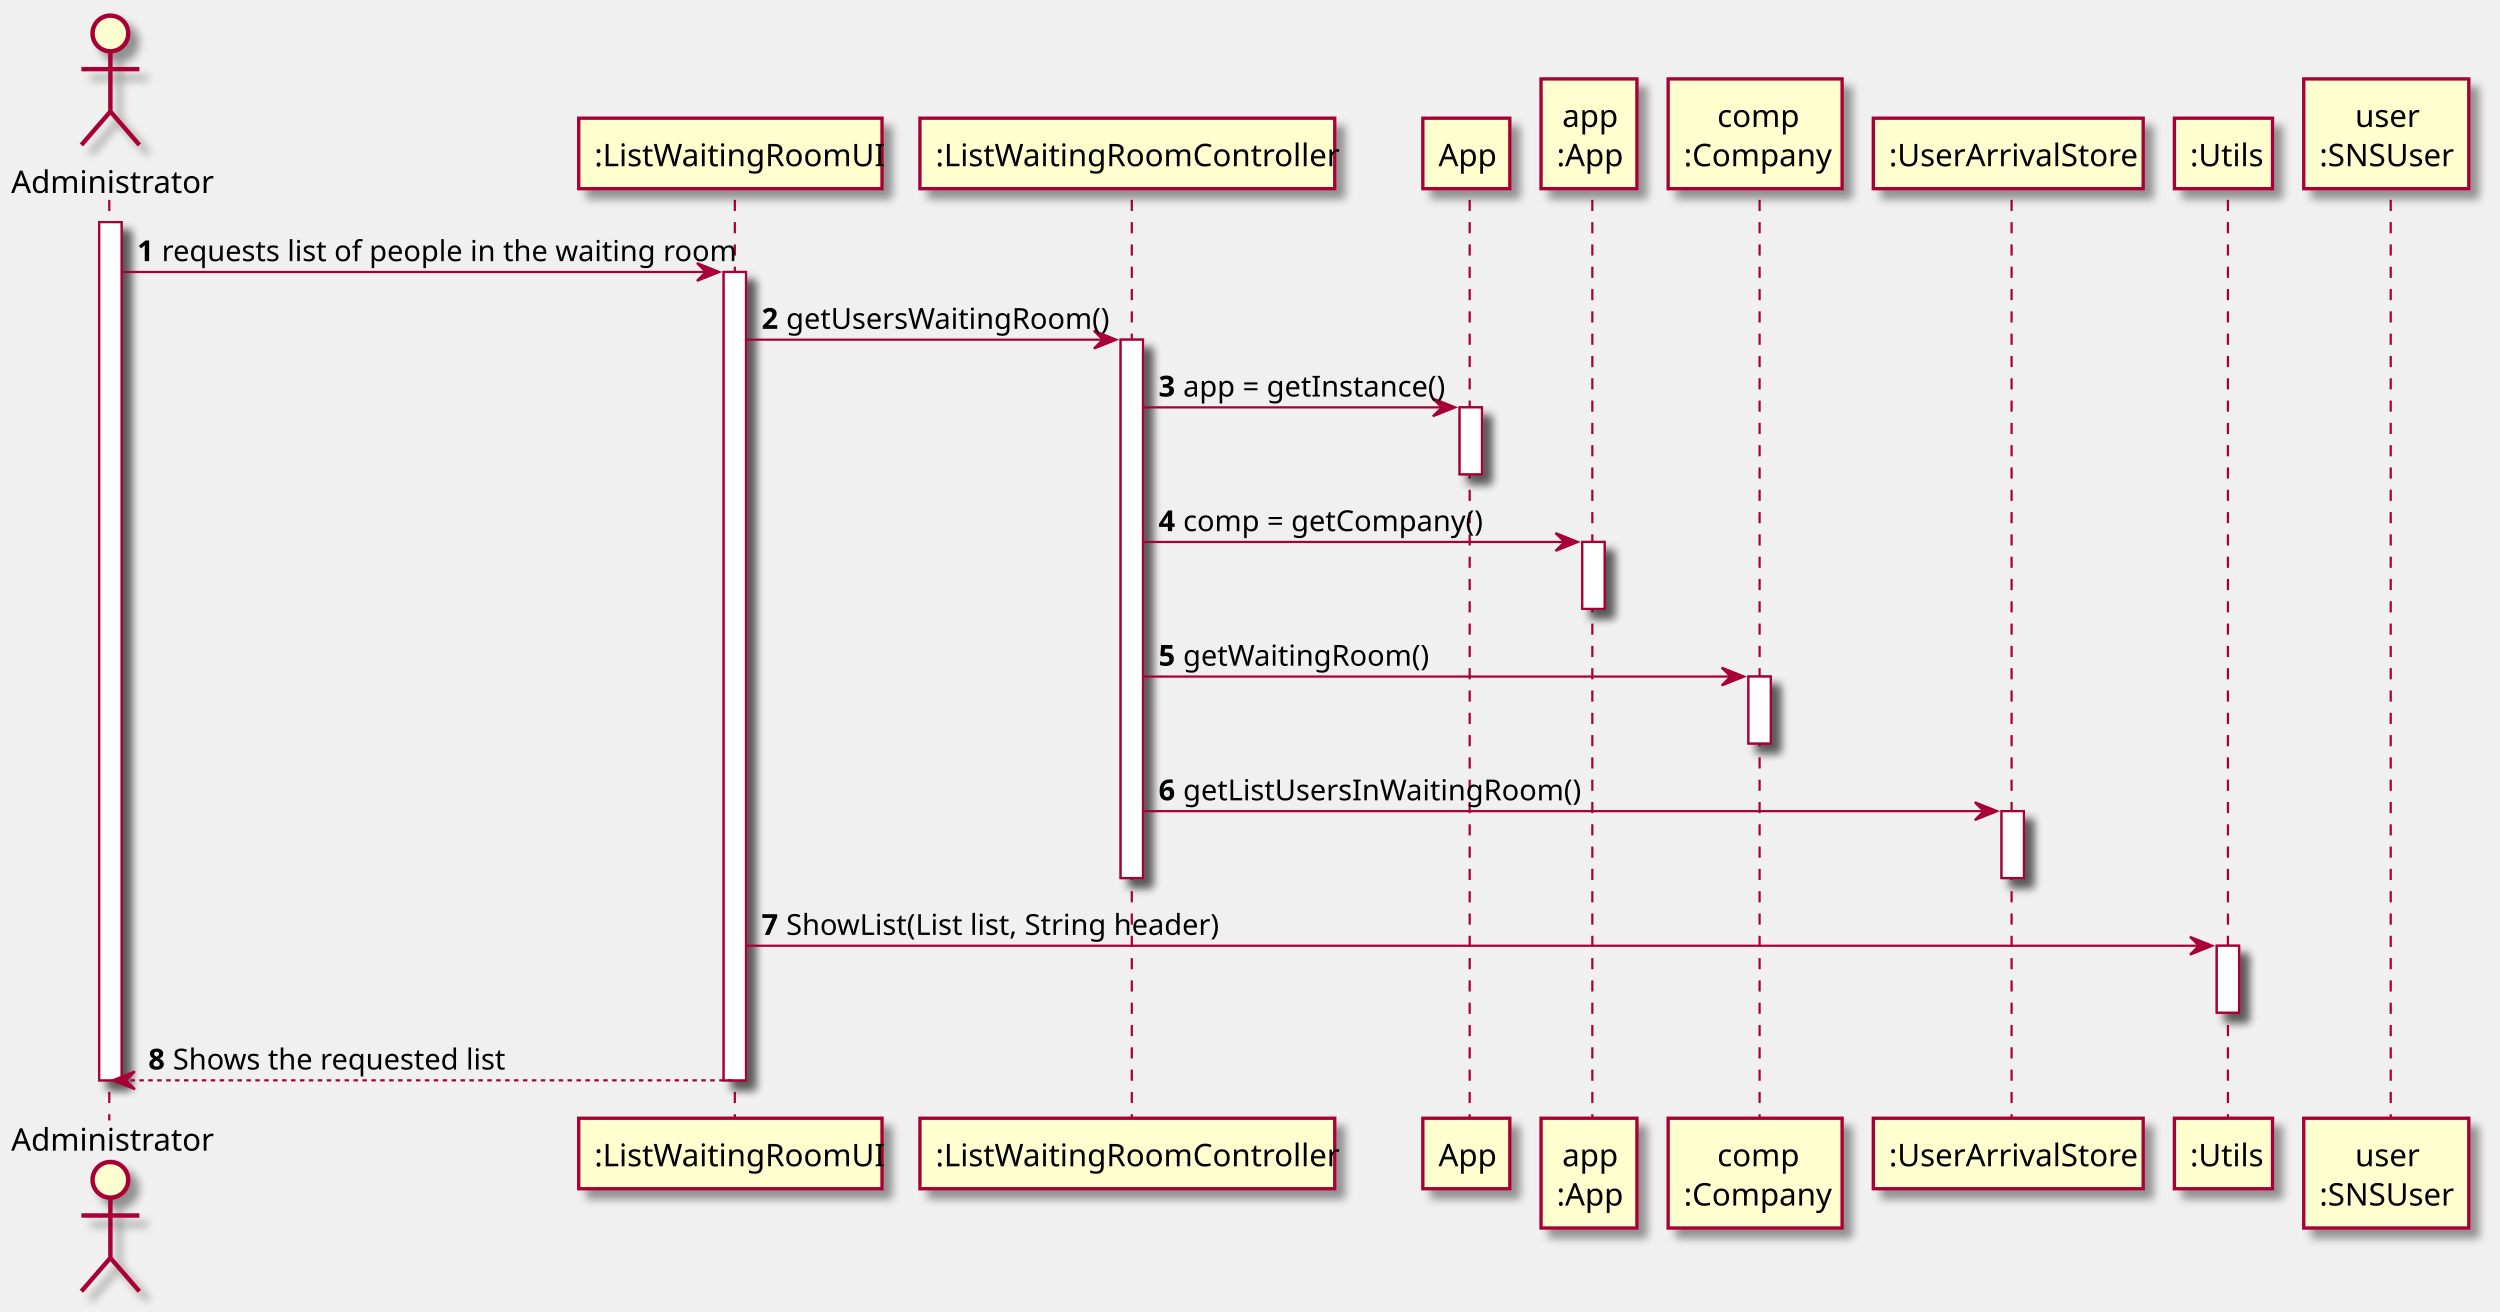
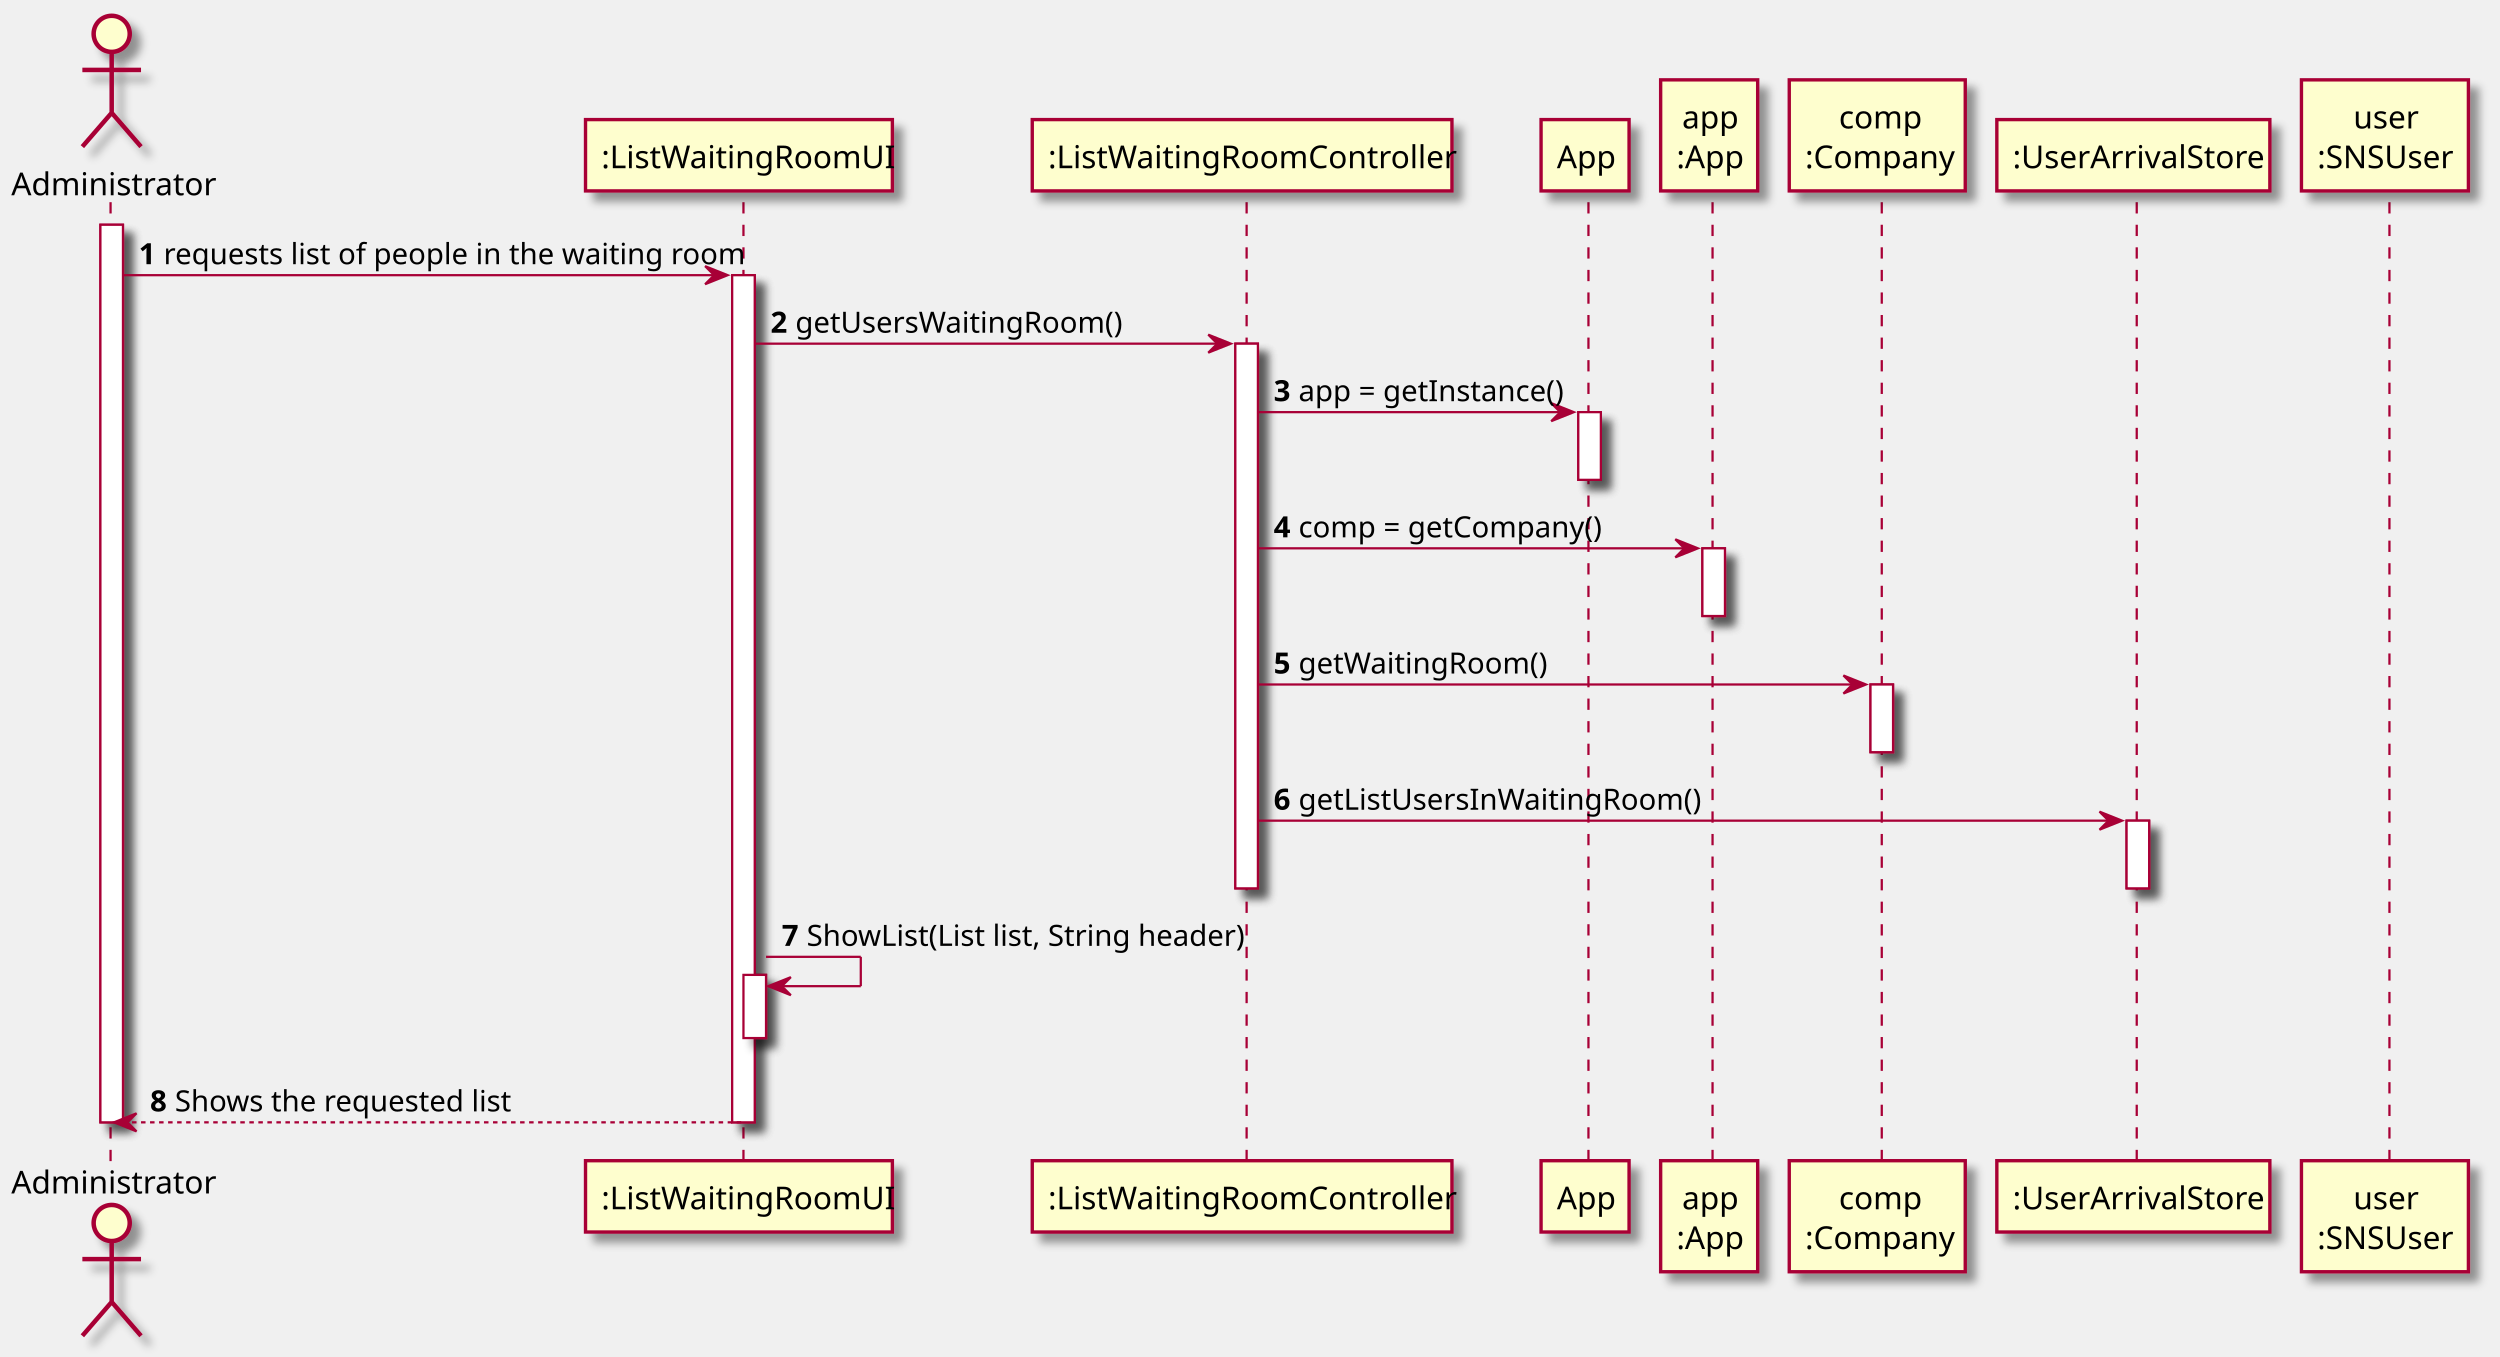
- <svg xmlns="http://www.w3.org/2000/svg" contentScriptType="application/ecmascript" contentStyleType="text/css" height="588px" preserveAspectRatio="none" style="width:1121px;height:588px;background:#FFFFFF;" version="1.1" viewBox="0 0 1121 588" width="1121px" zoomAndPan="magnify">
+ <svg xmlns="http://www.w3.org/2000/svg" contentScriptType="application/ecmascript" contentStyleType="text/css" height="601px" preserveAspectRatio="none" style="width:1108px;height:601px;background:#FFFFFF;" version="1.1" viewBox="0 0 1108 601" width="1108px" zoomAndPan="magnify">
  <defs>
-     <filter height="300%" id="f18cfv7dbkt1af" width="300%" x="-1" y="-1">
+     <filter height="300%" id="f7r313c9c0s7q" width="300%" x="-1" y="-1">
      <feGaussianBlur result="blurOut" stdDeviation="2.0" />
      <feColorMatrix in="blurOut" result="blurOut2" type="matrix" values="0 0 0 0 0 0 0 0 0 0 0 0 0 0 0 0 0 0 .4 0" />
      <feOffset dx="4.0" dy="4.0" in="blurOut2" result="blurOut3" />
      <feBlend in="SourceGraphic" in2="blurOut3" mode="normal" />
    </filter>
  </defs>
  <g>
-     <rect fill="#FFFFFF" filter="url(#f18cfv7dbkt1af)" height="384.812" style="stroke:#A80036;stroke-width:1.0;" width="10" x="44.5" y="99.609" />
-     <rect fill="#FFFFFF" filter="url(#f18cfv7dbkt1af)" height="362.461" style="stroke:#A80036;stroke-width:1.0;" width="10" x="324.5" y="121.961" />
-     <rect fill="#FFFFFF" filter="url(#f18cfv7dbkt1af)" height="241.406" style="stroke:#A80036;stroke-width:1.0;" width="10" x="502.5" y="152.312" />
-     <rect fill="#FFFFFF" filter="url(#f18cfv7dbkt1af)" height="30" style="stroke:#A80036;stroke-width:1.0;" width="10" x="654.5" y="182.664" />
-     <rect fill="#FFFFFF" filter="url(#f18cfv7dbkt1af)" height="30" style="stroke:#A80036;stroke-width:1.0;" width="10" x="709.5" y="243.016" />
-     <rect fill="#FFFFFF" filter="url(#f18cfv7dbkt1af)" height="30" style="stroke:#A80036;stroke-width:1.0;" width="10" x="784" y="303.367" />
-     <rect fill="#FFFFFF" filter="url(#f18cfv7dbkt1af)" height="30" style="stroke:#A80036;stroke-width:1.0;" width="10" x="897.5" y="363.719" />
-     <rect fill="#FFFFFF" filter="url(#f18cfv7dbkt1af)" height="30" style="stroke:#A80036;stroke-width:1.0;" width="10" x="994" y="424.07" />
-     <line style="stroke:#A80036;stroke-width:1.0;stroke-dasharray:5.0,5.0;" x1="49" x2="49" y1="89.609" y2="502.422" />
-     <line style="stroke:#A80036;stroke-width:1.0;stroke-dasharray:5.0,5.0;" x1="329.5" x2="329.5" y1="89.609" y2="502.422" />
-     <line style="stroke:#A80036;stroke-width:1.0;stroke-dasharray:5.0,5.0;" x1="507.5" x2="507.5" y1="89.609" y2="502.422" />
-     <line style="stroke:#A80036;stroke-width:1.0;stroke-dasharray:5.0,5.0;" x1="659" x2="659" y1="89.609" y2="502.422" />
-     <line style="stroke:#A80036;stroke-width:1.0;stroke-dasharray:5.0,5.0;" x1="714" x2="714" y1="89.609" y2="502.422" />
-     <line style="stroke:#A80036;stroke-width:1.0;stroke-dasharray:5.0,5.0;" x1="789" x2="789" y1="89.609" y2="502.422" />
-     <line style="stroke:#A80036;stroke-width:1.0;stroke-dasharray:5.0,5.0;" x1="902" x2="902" y1="89.609" y2="502.422" />
-     <line style="stroke:#A80036;stroke-width:1.0;stroke-dasharray:5.0,5.0;" x1="999" x2="999" y1="89.609" y2="502.422" />
-     <line style="stroke:#A80036;stroke-width:1.0;stroke-dasharray:5.0,5.0;" x1="1072" x2="1072" y1="89.609" y2="502.422" />
+     <rect fill="#FFFFFF" filter="url(#f7r313c9c0s7q)" height="397.812" style="stroke:#A80036;stroke-width:1.0;" width="10" x="44.5" y="99.609" />
+     <rect fill="#FFFFFF" filter="url(#f7r313c9c0s7q)" height="375.461" style="stroke:#A80036;stroke-width:1.0;" width="10" x="324.5" y="121.961" />
+     <rect fill="#FFFFFF" filter="url(#f7r313c9c0s7q)" height="28" style="stroke:#A80036;stroke-width:1.0;" width="10" x="329.5" y="432.07" />
+     <rect fill="#FFFFFF" filter="url(#f7r313c9c0s7q)" height="241.406" style="stroke:#A80036;stroke-width:1.0;" width="10" x="547.5" y="152.312" />
+     <rect fill="#FFFFFF" filter="url(#f7r313c9c0s7q)" height="30" style="stroke:#A80036;stroke-width:1.0;" width="10" x="699.5" y="182.664" />
+     <rect fill="#FFFFFF" filter="url(#f7r313c9c0s7q)" height="30" style="stroke:#A80036;stroke-width:1.0;" width="10" x="754.5" y="243.016" />
+     <rect fill="#FFFFFF" filter="url(#f7r313c9c0s7q)" height="30" style="stroke:#A80036;stroke-width:1.0;" width="10" x="829" y="303.367" />
+     <rect fill="#FFFFFF" filter="url(#f7r313c9c0s7q)" height="30" style="stroke:#A80036;stroke-width:1.0;" width="10" x="942.5" y="363.719" />
+     <line style="stroke:#A80036;stroke-width:1.0;stroke-dasharray:5.0,5.0;" x1="49" x2="49" y1="89.609" y2="515.422" />
+     <line style="stroke:#A80036;stroke-width:1.0;stroke-dasharray:5.0,5.0;" x1="329.5" x2="329.5" y1="89.609" y2="515.422" />
+     <line style="stroke:#A80036;stroke-width:1.0;stroke-dasharray:5.0,5.0;" x1="552.5" x2="552.5" y1="89.609" y2="515.422" />
+     <line style="stroke:#A80036;stroke-width:1.0;stroke-dasharray:5.0,5.0;" x1="704" x2="704" y1="89.609" y2="515.422" />
+     <line style="stroke:#A80036;stroke-width:1.0;stroke-dasharray:5.0,5.0;" x1="759" x2="759" y1="89.609" y2="515.422" />
+     <line style="stroke:#A80036;stroke-width:1.0;stroke-dasharray:5.0,5.0;" x1="834" x2="834" y1="89.609" y2="515.422" />
+     <line style="stroke:#A80036;stroke-width:1.0;stroke-dasharray:5.0,5.0;" x1="947" x2="947" y1="89.609" y2="515.422" />
+     <line style="stroke:#A80036;stroke-width:1.0;stroke-dasharray:5.0,5.0;" x1="1059" x2="1059" y1="89.609" y2="515.422" />
    <text fill="#000000" font-family="sans-serif" font-size="14" lengthAdjust="spacing" textLength="83" x="5" y="86.533">Administrator</text>
-     <ellipse cx="49.5" cy="15" fill="#FEFECE" filter="url(#f18cfv7dbkt1af)" rx="8" ry="8" style="stroke:#A80036;stroke-width:2.0;" />
-     <path d="M49.5,23 L49.5,50 M36.5,31 L62.5,31 M49.5,50 L36.5,65 M49.5,50 L62.5,65 " fill="none" filter="url(#f18cfv7dbkt1af)" style="stroke:#A80036;stroke-width:2.0;" />
-     <text fill="#000000" font-family="sans-serif" font-size="14" lengthAdjust="spacing" textLength="83" x="5" y="515.955">Administrator</text>
-     <ellipse cx="49.5" cy="529.031" fill="#FEFECE" filter="url(#f18cfv7dbkt1af)" rx="8" ry="8" style="stroke:#A80036;stroke-width:2.0;" />
-     <path d="M49.5,537.031 L49.5,564.031 M36.5,545.031 L62.5,545.031 M49.5,564.031 L36.5,579.031 M49.5,564.031 L62.5,579.031 " fill="none" filter="url(#f18cfv7dbkt1af)" style="stroke:#A80036;stroke-width:2.0;" />
-     <rect fill="#FEFECE" filter="url(#f18cfv7dbkt1af)" height="31.609" style="stroke:#A80036;stroke-width:1.5;" width="136" x="259.5" y="53" />
+     <ellipse cx="49.5" cy="15" fill="#FEFECE" filter="url(#f7r313c9c0s7q)" rx="8" ry="8" style="stroke:#A80036;stroke-width:2.0;" />
+     <path d="M49.5,23 L49.5,50 M36.5,31 L62.5,31 M49.5,50 L36.5,65 M49.5,50 L62.5,65 " fill="none" filter="url(#f7r313c9c0s7q)" style="stroke:#A80036;stroke-width:2.0;" />
+     <text fill="#000000" font-family="sans-serif" font-size="14" lengthAdjust="spacing" textLength="83" x="5" y="528.955">Administrator</text>
+     <ellipse cx="49.5" cy="542.031" fill="#FEFECE" filter="url(#f7r313c9c0s7q)" rx="8" ry="8" style="stroke:#A80036;stroke-width:2.0;" />
+     <path d="M49.5,550.031 L49.5,577.031 M36.5,558.031 L62.5,558.031 M49.5,577.031 L36.5,592.031 M49.5,577.031 L62.5,592.031 " fill="none" filter="url(#f7r313c9c0s7q)" style="stroke:#A80036;stroke-width:2.0;" />
+     <rect fill="#FEFECE" filter="url(#f7r313c9c0s7q)" height="31.609" style="stroke:#A80036;stroke-width:1.5;" width="136" x="259.5" y="53" />
    <text fill="#000000" font-family="sans-serif" font-size="14" lengthAdjust="spacing" textLength="122" x="266.5" y="74.533">:ListWaitingRoomUI</text>
-     <rect fill="#FEFECE" filter="url(#f18cfv7dbkt1af)" height="31.609" style="stroke:#A80036;stroke-width:1.5;" width="136" x="259.5" y="501.422" />
-     <text fill="#000000" font-family="sans-serif" font-size="14" lengthAdjust="spacing" textLength="122" x="266.5" y="522.955">:ListWaitingRoomUI</text>
-     <rect fill="#FEFECE" filter="url(#f18cfv7dbkt1af)" height="31.609" style="stroke:#A80036;stroke-width:1.5;" width="186" x="412.5" y="53" />
-     <text fill="#000000" font-family="sans-serif" font-size="14" lengthAdjust="spacing" textLength="172" x="419.5" y="74.533">:ListWaitingRoomController</text>
-     <rect fill="#FEFECE" filter="url(#f18cfv7dbkt1af)" height="31.609" style="stroke:#A80036;stroke-width:1.5;" width="186" x="412.5" y="501.422" />
-     <text fill="#000000" font-family="sans-serif" font-size="14" lengthAdjust="spacing" textLength="172" x="419.5" y="522.955">:ListWaitingRoomController</text>
-     <rect fill="#FEFECE" filter="url(#f18cfv7dbkt1af)" height="31.609" style="stroke:#A80036;stroke-width:1.5;" width="39" x="638" y="53" />
-     <text fill="#000000" font-family="sans-serif" font-size="14" lengthAdjust="spacing" textLength="25" x="645" y="74.533">App</text>
-     <rect fill="#FEFECE" filter="url(#f18cfv7dbkt1af)" height="31.609" style="stroke:#A80036;stroke-width:1.5;" width="39" x="638" y="501.422" />
-     <text fill="#000000" font-family="sans-serif" font-size="14" lengthAdjust="spacing" textLength="25" x="645" y="522.955">App</text>
-     <rect fill="#FEFECE" filter="url(#f18cfv7dbkt1af)" height="49.219" style="stroke:#A80036;stroke-width:1.5;" width="43" x="691" y="35.391" />
-     <text fill="#000000" font-family="sans-serif" font-size="14" lengthAdjust="spacing" textLength="24" x="700.5" y="56.924">app</text>
-     <text fill="#000000" font-family="sans-serif" font-size="14" lengthAdjust="spacing" textLength="29" x="698" y="74.533">:App</text>
-     <rect fill="#FEFECE" filter="url(#f18cfv7dbkt1af)" height="49.219" style="stroke:#A80036;stroke-width:1.5;" width="43" x="691" y="501.422" />
-     <text fill="#000000" font-family="sans-serif" font-size="14" lengthAdjust="spacing" textLength="24" x="700.5" y="522.955">app</text>
-     <text fill="#000000" font-family="sans-serif" font-size="14" lengthAdjust="spacing" textLength="29" x="698" y="540.564">:App</text>
-     <rect fill="#FEFECE" filter="url(#f18cfv7dbkt1af)" height="49.219" style="stroke:#A80036;stroke-width:1.5;" width="78" x="748" y="35.391" />
-     <text fill="#000000" font-family="sans-serif" font-size="14" lengthAdjust="spacing" textLength="34" x="770" y="56.924">comp</text>
-     <text fill="#000000" font-family="sans-serif" font-size="14" lengthAdjust="spacing" textLength="64" x="755" y="74.533">:Company</text>
-     <rect fill="#FEFECE" filter="url(#f18cfv7dbkt1af)" height="49.219" style="stroke:#A80036;stroke-width:1.5;" width="78" x="748" y="501.422" />
-     <text fill="#000000" font-family="sans-serif" font-size="14" lengthAdjust="spacing" textLength="34" x="770" y="522.955">comp</text>
-     <text fill="#000000" font-family="sans-serif" font-size="14" lengthAdjust="spacing" textLength="64" x="755" y="540.564">:Company</text>
-     <rect fill="#FEFECE" filter="url(#f18cfv7dbkt1af)" height="31.609" style="stroke:#A80036;stroke-width:1.5;" width="121" x="840" y="53" />
-     <text fill="#000000" font-family="sans-serif" font-size="14" lengthAdjust="spacing" textLength="107" x="847" y="74.533">:UserArrivalStore</text>
-     <rect fill="#FEFECE" filter="url(#f18cfv7dbkt1af)" height="31.609" style="stroke:#A80036;stroke-width:1.5;" width="121" x="840" y="501.422" />
-     <text fill="#000000" font-family="sans-serif" font-size="14" lengthAdjust="spacing" textLength="107" x="847" y="522.955">:UserArrivalStore</text>
-     <rect fill="#FEFECE" filter="url(#f18cfv7dbkt1af)" height="31.609" style="stroke:#A80036;stroke-width:1.5;" width="44" x="975" y="53" />
-     <text fill="#000000" font-family="sans-serif" font-size="14" lengthAdjust="spacing" textLength="30" x="982" y="74.533">:Utils</text>
-     <rect fill="#FEFECE" filter="url(#f18cfv7dbkt1af)" height="31.609" style="stroke:#A80036;stroke-width:1.5;" width="44" x="975" y="501.422" />
-     <text fill="#000000" font-family="sans-serif" font-size="14" lengthAdjust="spacing" textLength="30" x="982" y="522.955">:Utils</text>
-     <rect fill="#FEFECE" filter="url(#f18cfv7dbkt1af)" height="49.219" style="stroke:#A80036;stroke-width:1.5;" width="74" x="1033" y="35.391" />
-     <text fill="#000000" font-family="sans-serif" font-size="14" lengthAdjust="spacing" textLength="28" x="1056" y="56.924">user</text>
-     <text fill="#000000" font-family="sans-serif" font-size="14" lengthAdjust="spacing" textLength="60" x="1040" y="74.533">:SNSUser</text>
-     <rect fill="#FEFECE" filter="url(#f18cfv7dbkt1af)" height="49.219" style="stroke:#A80036;stroke-width:1.5;" width="74" x="1033" y="501.422" />
-     <text fill="#000000" font-family="sans-serif" font-size="14" lengthAdjust="spacing" textLength="28" x="1056" y="522.955">user</text>
-     <text fill="#000000" font-family="sans-serif" font-size="14" lengthAdjust="spacing" textLength="60" x="1040" y="540.564">:SNSUser</text>
-     <rect fill="#FFFFFF" filter="url(#f18cfv7dbkt1af)" height="384.812" style="stroke:#A80036;stroke-width:1.0;" width="10" x="44.5" y="99.609" />
-     <rect fill="#FFFFFF" filter="url(#f18cfv7dbkt1af)" height="362.461" style="stroke:#A80036;stroke-width:1.0;" width="10" x="324.5" y="121.961" />
-     <rect fill="#FFFFFF" filter="url(#f18cfv7dbkt1af)" height="241.406" style="stroke:#A80036;stroke-width:1.0;" width="10" x="502.5" y="152.312" />
-     <rect fill="#FFFFFF" filter="url(#f18cfv7dbkt1af)" height="30" style="stroke:#A80036;stroke-width:1.0;" width="10" x="654.5" y="182.664" />
-     <rect fill="#FFFFFF" filter="url(#f18cfv7dbkt1af)" height="30" style="stroke:#A80036;stroke-width:1.0;" width="10" x="709.5" y="243.016" />
-     <rect fill="#FFFFFF" filter="url(#f18cfv7dbkt1af)" height="30" style="stroke:#A80036;stroke-width:1.0;" width="10" x="784" y="303.367" />
-     <rect fill="#FFFFFF" filter="url(#f18cfv7dbkt1af)" height="30" style="stroke:#A80036;stroke-width:1.0;" width="10" x="897.5" y="363.719" />
-     <rect fill="#FFFFFF" filter="url(#f18cfv7dbkt1af)" height="30" style="stroke:#A80036;stroke-width:1.0;" width="10" x="994" y="424.07" />
+     <rect fill="#FEFECE" filter="url(#f7r313c9c0s7q)" height="31.609" style="stroke:#A80036;stroke-width:1.5;" width="136" x="259.5" y="514.422" />
+     <text fill="#000000" font-family="sans-serif" font-size="14" lengthAdjust="spacing" textLength="122" x="266.5" y="535.955">:ListWaitingRoomUI</text>
+     <rect fill="#FEFECE" filter="url(#f7r313c9c0s7q)" height="31.609" style="stroke:#A80036;stroke-width:1.5;" width="186" x="457.5" y="53" />
+     <text fill="#000000" font-family="sans-serif" font-size="14" lengthAdjust="spacing" textLength="172" x="464.5" y="74.533">:ListWaitingRoomController</text>
+     <rect fill="#FEFECE" filter="url(#f7r313c9c0s7q)" height="31.609" style="stroke:#A80036;stroke-width:1.5;" width="186" x="457.5" y="514.422" />
+     <text fill="#000000" font-family="sans-serif" font-size="14" lengthAdjust="spacing" textLength="172" x="464.5" y="535.955">:ListWaitingRoomController</text>
+     <rect fill="#FEFECE" filter="url(#f7r313c9c0s7q)" height="31.609" style="stroke:#A80036;stroke-width:1.5;" width="39" x="683" y="53" />
+     <text fill="#000000" font-family="sans-serif" font-size="14" lengthAdjust="spacing" textLength="25" x="690" y="74.533">App</text>
+     <rect fill="#FEFECE" filter="url(#f7r313c9c0s7q)" height="31.609" style="stroke:#A80036;stroke-width:1.5;" width="39" x="683" y="514.422" />
+     <text fill="#000000" font-family="sans-serif" font-size="14" lengthAdjust="spacing" textLength="25" x="690" y="535.955">App</text>
+     <rect fill="#FEFECE" filter="url(#f7r313c9c0s7q)" height="49.219" style="stroke:#A80036;stroke-width:1.5;" width="43" x="736" y="35.391" />
+     <text fill="#000000" font-family="sans-serif" font-size="14" lengthAdjust="spacing" textLength="24" x="745.5" y="56.924">app</text>
+     <text fill="#000000" font-family="sans-serif" font-size="14" lengthAdjust="spacing" textLength="29" x="743" y="74.533">:App</text>
+     <rect fill="#FEFECE" filter="url(#f7r313c9c0s7q)" height="49.219" style="stroke:#A80036;stroke-width:1.5;" width="43" x="736" y="514.422" />
+     <text fill="#000000" font-family="sans-serif" font-size="14" lengthAdjust="spacing" textLength="24" x="745.5" y="535.955">app</text>
+     <text fill="#000000" font-family="sans-serif" font-size="14" lengthAdjust="spacing" textLength="29" x="743" y="553.564">:App</text>
+     <rect fill="#FEFECE" filter="url(#f7r313c9c0s7q)" height="49.219" style="stroke:#A80036;stroke-width:1.5;" width="78" x="793" y="35.391" />
+     <text fill="#000000" font-family="sans-serif" font-size="14" lengthAdjust="spacing" textLength="34" x="815" y="56.924">comp</text>
+     <text fill="#000000" font-family="sans-serif" font-size="14" lengthAdjust="spacing" textLength="64" x="800" y="74.533">:Company</text>
+     <rect fill="#FEFECE" filter="url(#f7r313c9c0s7q)" height="49.219" style="stroke:#A80036;stroke-width:1.5;" width="78" x="793" y="514.422" />
+     <text fill="#000000" font-family="sans-serif" font-size="14" lengthAdjust="spacing" textLength="34" x="815" y="535.955">comp</text>
+     <text fill="#000000" font-family="sans-serif" font-size="14" lengthAdjust="spacing" textLength="64" x="800" y="553.564">:Company</text>
+     <rect fill="#FEFECE" filter="url(#f7r313c9c0s7q)" height="31.609" style="stroke:#A80036;stroke-width:1.5;" width="121" x="885" y="53" />
+     <text fill="#000000" font-family="sans-serif" font-size="14" lengthAdjust="spacing" textLength="107" x="892" y="74.533">:UserArrivalStore</text>
+     <rect fill="#FEFECE" filter="url(#f7r313c9c0s7q)" height="31.609" style="stroke:#A80036;stroke-width:1.5;" width="121" x="885" y="514.422" />
+     <text fill="#000000" font-family="sans-serif" font-size="14" lengthAdjust="spacing" textLength="107" x="892" y="535.955">:UserArrivalStore</text>
+     <rect fill="#FEFECE" filter="url(#f7r313c9c0s7q)" height="49.219" style="stroke:#A80036;stroke-width:1.5;" width="74" x="1020" y="35.391" />
+     <text fill="#000000" font-family="sans-serif" font-size="14" lengthAdjust="spacing" textLength="28" x="1043" y="56.924">user</text>
+     <text fill="#000000" font-family="sans-serif" font-size="14" lengthAdjust="spacing" textLength="60" x="1027" y="74.533">:SNSUser</text>
+     <rect fill="#FEFECE" filter="url(#f7r313c9c0s7q)" height="49.219" style="stroke:#A80036;stroke-width:1.5;" width="74" x="1020" y="514.422" />
+     <text fill="#000000" font-family="sans-serif" font-size="14" lengthAdjust="spacing" textLength="28" x="1043" y="535.955">user</text>
+     <text fill="#000000" font-family="sans-serif" font-size="14" lengthAdjust="spacing" textLength="60" x="1027" y="553.564">:SNSUser</text>
+     <rect fill="#FFFFFF" filter="url(#f7r313c9c0s7q)" height="397.812" style="stroke:#A80036;stroke-width:1.0;" width="10" x="44.5" y="99.609" />
+     <rect fill="#FFFFFF" filter="url(#f7r313c9c0s7q)" height="375.461" style="stroke:#A80036;stroke-width:1.0;" width="10" x="324.5" y="121.961" />
+     <rect fill="#FFFFFF" filter="url(#f7r313c9c0s7q)" height="28" style="stroke:#A80036;stroke-width:1.0;" width="10" x="329.5" y="432.07" />
+     <rect fill="#FFFFFF" filter="url(#f7r313c9c0s7q)" height="241.406" style="stroke:#A80036;stroke-width:1.0;" width="10" x="547.5" y="152.312" />
+     <rect fill="#FFFFFF" filter="url(#f7r313c9c0s7q)" height="30" style="stroke:#A80036;stroke-width:1.0;" width="10" x="699.5" y="182.664" />
+     <rect fill="#FFFFFF" filter="url(#f7r313c9c0s7q)" height="30" style="stroke:#A80036;stroke-width:1.0;" width="10" x="754.5" y="243.016" />
+     <rect fill="#FFFFFF" filter="url(#f7r313c9c0s7q)" height="30" style="stroke:#A80036;stroke-width:1.0;" width="10" x="829" y="303.367" />
+     <rect fill="#FFFFFF" filter="url(#f7r313c9c0s7q)" height="30" style="stroke:#A80036;stroke-width:1.0;" width="10" x="942.5" y="363.719" />
    <polygon fill="#A80036" points="312.5,117.961,322.5,121.961,312.5,125.961,316.5,121.961" style="stroke:#A80036;stroke-width:1.0;" />
    <line style="stroke:#A80036;stroke-width:1.0;" x1="54.5" x2="318.5" y1="121.961" y2="121.961" />
    <text fill="#000000" font-family="sans-serif" font-size="13" font-weight="bold" lengthAdjust="spacing" textLength="7" x="61.5" y="117.105">1</text>
    <text fill="#000000" font-family="sans-serif" font-size="13" lengthAdjust="spacing" textLength="240" x="72.5" y="117.105">requests list of people in the waiting room</text>
-     <polygon fill="#A80036" points="490.5,148.312,500.5,152.312,490.5,156.312,494.5,152.312" style="stroke:#A80036;stroke-width:1.0;" />
-     <line style="stroke:#A80036;stroke-width:1.0;" x1="334.5" x2="496.5" y1="152.312" y2="152.312" />
+     <polygon fill="#A80036" points="535.5,148.312,545.5,152.312,535.5,156.312,539.5,152.312" style="stroke:#A80036;stroke-width:1.0;" />
+     <line style="stroke:#A80036;stroke-width:1.0;" x1="334.5" x2="541.5" y1="152.312" y2="152.312" />
    <text fill="#000000" font-family="sans-serif" font-size="13" font-weight="bold" lengthAdjust="spacing" textLength="7" x="341.5" y="147.456">2</text>
    <text fill="#000000" font-family="sans-serif" font-size="13" lengthAdjust="spacing" textLength="138" x="352.5" y="147.456">getUsersWaitingRoom()</text>
-     <polygon fill="#A80036" points="642.5,178.664,652.5,182.664,642.5,186.664,646.5,182.664" style="stroke:#A80036;stroke-width:1.0;" />
-     <line style="stroke:#A80036;stroke-width:1.0;" x1="512.5" x2="648.5" y1="182.664" y2="182.664" />
-     <text fill="#000000" font-family="sans-serif" font-size="13" font-weight="bold" lengthAdjust="spacing" textLength="7" x="519.5" y="177.808">3</text>
-     <text fill="#000000" font-family="sans-serif" font-size="13" lengthAdjust="spacing" textLength="112" x="530.5" y="177.808">app = getInstance()</text>
-     <polygon fill="#A80036" points="697.5,239.016,707.5,243.016,697.5,247.016,701.5,243.016" style="stroke:#A80036;stroke-width:1.0;" />
-     <line style="stroke:#A80036;stroke-width:1.0;" x1="512.5" x2="703.5" y1="243.016" y2="243.016" />
-     <text fill="#000000" font-family="sans-serif" font-size="13" font-weight="bold" lengthAdjust="spacing" textLength="7" x="519.5" y="238.159">4</text>
-     <text fill="#000000" font-family="sans-serif" font-size="13" lengthAdjust="spacing" textLength="129" x="530.5" y="238.159">comp = getCompany()</text>
-     <polygon fill="#A80036" points="772,299.367,782,303.367,772,307.367,776,303.367" style="stroke:#A80036;stroke-width:1.0;" />
-     <line style="stroke:#A80036;stroke-width:1.0;" x1="512.5" x2="778" y1="303.367" y2="303.367" />
-     <text fill="#000000" font-family="sans-serif" font-size="13" font-weight="bold" lengthAdjust="spacing" textLength="7" x="519.5" y="298.511">5</text>
-     <text fill="#000000" font-family="sans-serif" font-size="13" lengthAdjust="spacing" textLength="104" x="530.5" y="298.511">getWaitingRoom()</text>
-     <polygon fill="#A80036" points="885.5,359.719,895.5,363.719,885.5,367.719,889.5,363.719" style="stroke:#A80036;stroke-width:1.0;" />
-     <line style="stroke:#A80036;stroke-width:1.0;" x1="512.5" x2="891.5" y1="363.719" y2="363.719" />
-     <text fill="#000000" font-family="sans-serif" font-size="13" font-weight="bold" lengthAdjust="spacing" textLength="7" x="519.5" y="358.862">6</text>
-     <text fill="#000000" font-family="sans-serif" font-size="13" lengthAdjust="spacing" textLength="169" x="530.5" y="358.862">getListUsersInWaitingRoom()</text>
-     <polygon fill="#A80036" points="982,420.07,992,424.07,982,428.07,986,424.07" style="stroke:#A80036;stroke-width:1.0;" />
-     <line style="stroke:#A80036;stroke-width:1.0;" x1="334.5" x2="988" y1="424.07" y2="424.07" />
-     <text fill="#000000" font-family="sans-serif" font-size="13" font-weight="bold" lengthAdjust="spacing" textLength="7" x="341.5" y="419.214">7</text>
-     <text fill="#000000" font-family="sans-serif" font-size="13" lengthAdjust="spacing" textLength="188" x="352.5" y="419.214">ShowList(List list, String header)</text>
-     <polygon fill="#A80036" points="60.5,480.422,50.5,484.422,60.5,488.422,56.5,484.422" style="stroke:#A80036;stroke-width:1.0;" />
-     <line style="stroke:#A80036;stroke-width:1.0;stroke-dasharray:2.0,2.0;" x1="54.5" x2="328.5" y1="484.422" y2="484.422" />
-     <text fill="#000000" font-family="sans-serif" font-size="13" font-weight="bold" lengthAdjust="spacing" textLength="7" x="66.5" y="479.565">8</text>
-     <text fill="#000000" font-family="sans-serif" font-size="13" lengthAdjust="spacing" textLength="143" x="77.5" y="479.565">Shows the requested list</text>
+     <polygon fill="#A80036" points="687.5,178.664,697.5,182.664,687.5,186.664,691.5,182.664" style="stroke:#A80036;stroke-width:1.0;" />
+     <line style="stroke:#A80036;stroke-width:1.0;" x1="557.5" x2="693.5" y1="182.664" y2="182.664" />
+     <text fill="#000000" font-family="sans-serif" font-size="13" font-weight="bold" lengthAdjust="spacing" textLength="7" x="564.5" y="177.808">3</text>
+     <text fill="#000000" font-family="sans-serif" font-size="13" lengthAdjust="spacing" textLength="112" x="575.5" y="177.808">app = getInstance()</text>
+     <polygon fill="#A80036" points="742.5,239.016,752.5,243.016,742.5,247.016,746.5,243.016" style="stroke:#A80036;stroke-width:1.0;" />
+     <line style="stroke:#A80036;stroke-width:1.0;" x1="557.5" x2="748.5" y1="243.016" y2="243.016" />
+     <text fill="#000000" font-family="sans-serif" font-size="13" font-weight="bold" lengthAdjust="spacing" textLength="7" x="564.5" y="238.159">4</text>
+     <text fill="#000000" font-family="sans-serif" font-size="13" lengthAdjust="spacing" textLength="129" x="575.5" y="238.159">comp = getCompany()</text>
+     <polygon fill="#A80036" points="817,299.367,827,303.367,817,307.367,821,303.367" style="stroke:#A80036;stroke-width:1.0;" />
+     <line style="stroke:#A80036;stroke-width:1.0;" x1="557.5" x2="823" y1="303.367" y2="303.367" />
+     <text fill="#000000" font-family="sans-serif" font-size="13" font-weight="bold" lengthAdjust="spacing" textLength="7" x="564.5" y="298.511">5</text>
+     <text fill="#000000" font-family="sans-serif" font-size="13" lengthAdjust="spacing" textLength="104" x="575.5" y="298.511">getWaitingRoom()</text>
+     <polygon fill="#A80036" points="930.5,359.719,940.5,363.719,930.5,367.719,934.5,363.719" style="stroke:#A80036;stroke-width:1.0;" />
+     <line style="stroke:#A80036;stroke-width:1.0;" x1="557.5" x2="936.5" y1="363.719" y2="363.719" />
+     <text fill="#000000" font-family="sans-serif" font-size="13" font-weight="bold" lengthAdjust="spacing" textLength="7" x="564.5" y="358.862">6</text>
+     <text fill="#000000" font-family="sans-serif" font-size="13" lengthAdjust="spacing" textLength="169" x="575.5" y="358.862">getListUsersInWaitingRoom()</text>
+     <line style="stroke:#A80036;stroke-width:1.0;" x1="339.5" x2="381.5" y1="424.07" y2="424.07" />
+     <line style="stroke:#A80036;stroke-width:1.0;" x1="381.5" x2="381.5" y1="424.07" y2="437.07" />
+     <line style="stroke:#A80036;stroke-width:1.0;" x1="340.5" x2="381.5" y1="437.07" y2="437.07" />
+     <polygon fill="#A80036" points="350.5,433.07,340.5,437.07,350.5,441.07,346.5,437.07" style="stroke:#A80036;stroke-width:1.0;" />
+     <text fill="#000000" font-family="sans-serif" font-size="13" font-weight="bold" lengthAdjust="spacing" textLength="7" x="346.5" y="419.214">7</text>
+     <text fill="#000000" font-family="sans-serif" font-size="13" lengthAdjust="spacing" textLength="188" x="357.5" y="419.214">ShowList(List list, String header)</text>
+     <polygon fill="#A80036" points="60.5,493.422,50.5,497.422,60.5,501.422,56.5,497.422" style="stroke:#A80036;stroke-width:1.0;" />
+     <line style="stroke:#A80036;stroke-width:1.0;stroke-dasharray:2.0,2.0;" x1="54.5" x2="328.5" y1="497.422" y2="497.422" />
+     <text fill="#000000" font-family="sans-serif" font-size="13" font-weight="bold" lengthAdjust="spacing" textLength="7" x="66.5" y="492.565">8</text>
+     <text fill="#000000" font-family="sans-serif" font-size="13" lengthAdjust="spacing" textLength="143" x="77.5" y="492.565">Shows the requested list</text>
  </g>
</svg>
